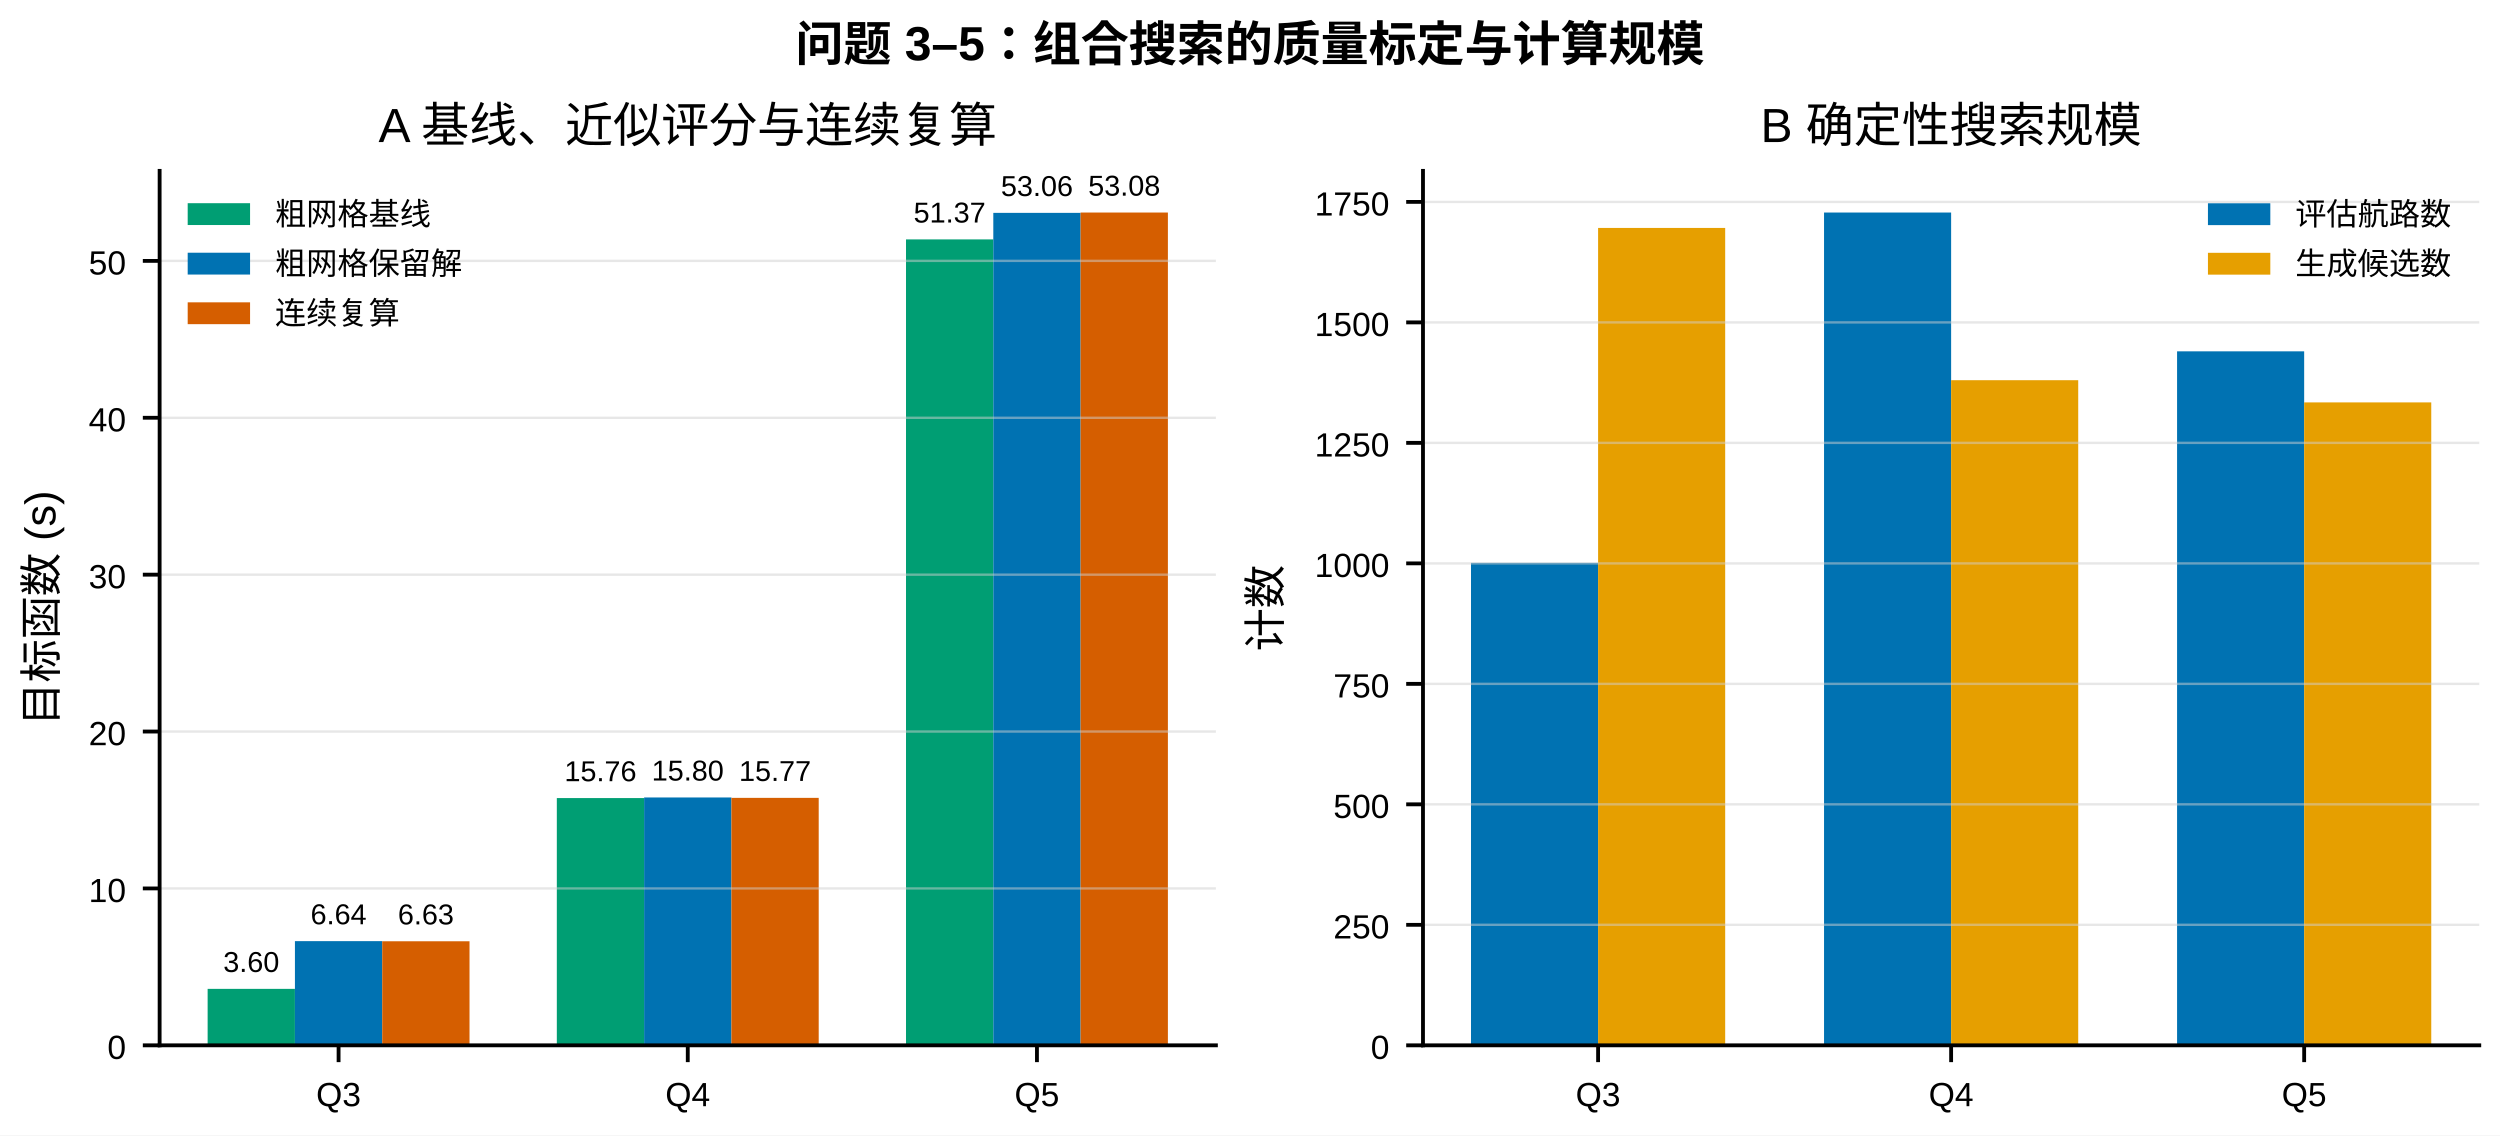
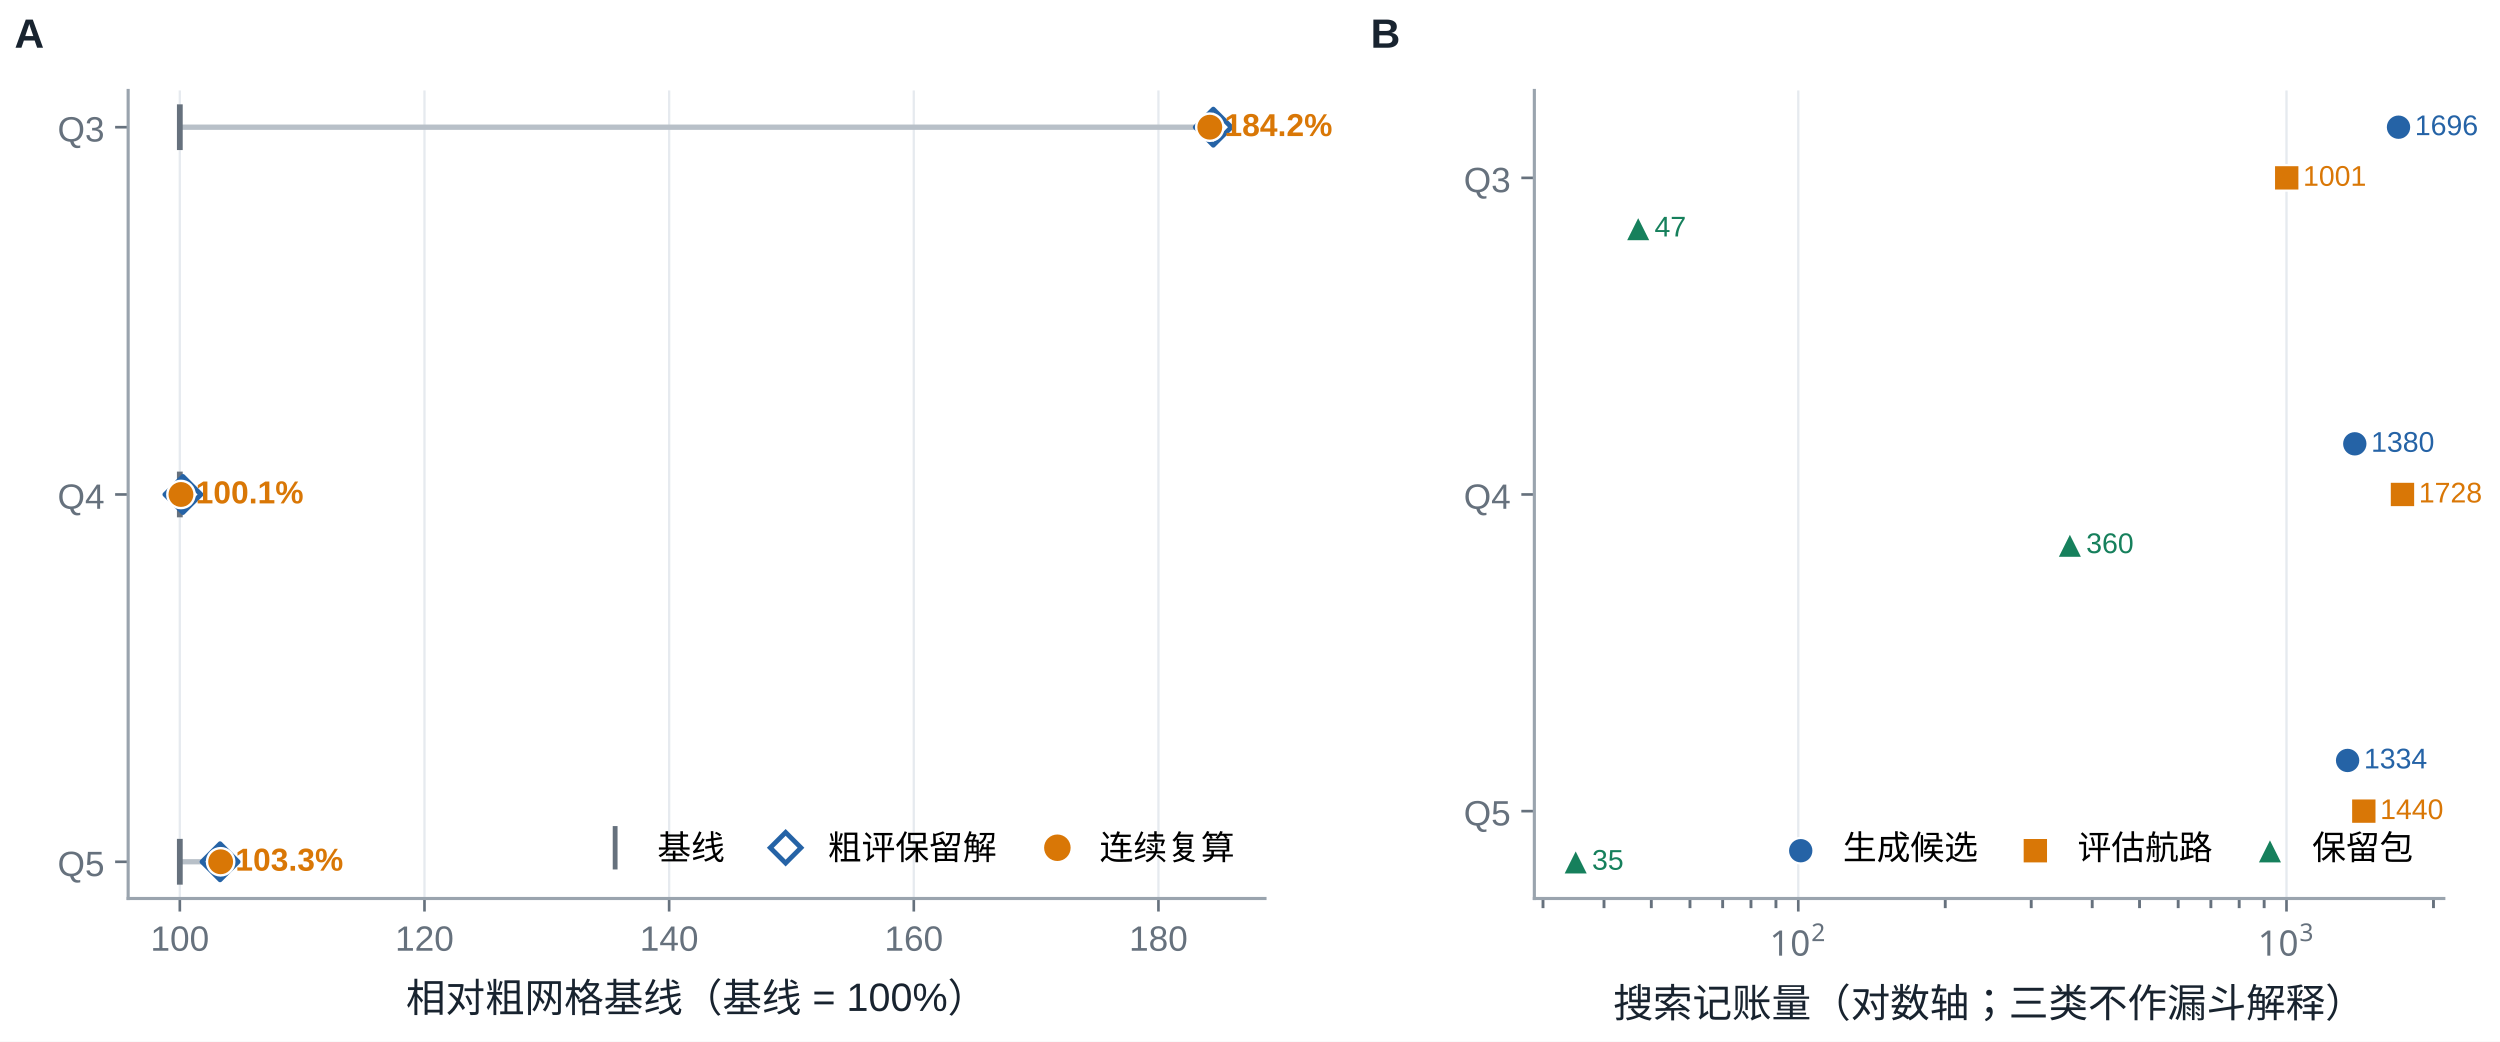
- <svg xmlns="http://www.w3.org/2000/svg" xmlns:xlink="http://www.w3.org/1999/xlink" width="521.04pt" height="236.64pt" viewBox="0 0 521.04 236.64" version="1.1">
+ <svg xmlns="http://www.w3.org/2000/svg" xmlns:xlink="http://www.w3.org/1999/xlink" width="518.4pt" height="216pt" viewBox="0 0 518.4 216" version="1.1">
  <defs>
    <style type="text/css">*{stroke-linejoin: round; stroke-linecap: butt}</style>
  </defs>
  <g id="figure_1">
    <g id="patch_1">
-       <path d="M 0 236.64 L 521.04 236.64 L 521.04 0 L 0 0 z " style="fill: #ffffff" />
+       <path d="M 0 216 L 518.4 216 L 518.4 0 L 0 0 z " style="fill: #ffffff" />
    </g>
    <g id="axes_1">
      <g id="patch_2">
-         <path d="M 33.268 217.862 L 253.415 217.862 L 253.415 35.612 L 33.268 35.612 z " style="fill: #ffffff" />
-       </g>
-       <g id="patch_3">
-         <path d="M 43.274 217.862 L 61.468 217.862 L 61.468 206.09 L 43.274 206.09 z " clip-path="url(#p8a73eda161)" style="fill: #009e73" />
-       </g>
-       <g id="patch_4">
-         <path d="M 116.05 217.862 L 134.244 217.862 L 134.244 166.33 L 116.05 166.33 z " clip-path="url(#p8a73eda161)" style="fill: #009e73" />
-       </g>
-       <g id="patch_5">
-         <path d="M 188.826 217.862 L 207.02 217.862 L 207.02 49.895 L 188.826 49.895 z " clip-path="url(#p8a73eda161)" style="fill: #009e73" />
-       </g>
-       <g id="patch_6">
-         <path d="M 61.468 217.862 L 79.662 217.862 L 79.662 196.146 L 61.468 196.146 z " clip-path="url(#p8a73eda161)" style="fill: #0072b2" />
-       </g>
-       <g id="patch_7">
-         <path d="M 134.244 217.862 L 152.438 217.862 L 152.438 166.2 L 134.244 166.2 z " clip-path="url(#p8a73eda161)" style="fill: #0072b2" />
-       </g>
-       <g id="patch_8">
-         <path d="M 207.02 217.862 L 225.214 217.862 L 225.214 44.369 L 207.02 44.369 z " clip-path="url(#p8a73eda161)" style="fill: #0072b2" />
-       </g>
-       <g id="patch_9">
-         <path d="M 79.662 217.862 L 97.856 217.862 L 97.856 196.18 L 79.662 196.18 z " clip-path="url(#p8a73eda161)" style="fill: #d55e00" />
-       </g>
-       <g id="patch_10">
-         <path d="M 152.438 217.862 L 170.632 217.862 L 170.632 166.283 L 152.438 166.283 z " clip-path="url(#p8a73eda161)" style="fill: #d55e00" />
-       </g>
-       <g id="patch_11">
-         <path d="M 225.214 217.862 L 243.408 217.862 L 243.408 44.291 L 225.214 44.291 z " clip-path="url(#p8a73eda161)" style="fill: #d55e00" />
+         <path d="M 26.573 186.313 L 262.306 186.313 L 262.306 18.759 L 26.573 18.759 z " style="fill: #ffffff" />
      </g>
      <g id="matplotlib.axis_1">
        <g id="xtick_1">
          <g id="line2d_1">
+             <path d="M 37.288 186.313 L 37.288 18.759 " clip-path="url(#p0dac96154a)" style="fill: none; stroke: #e3e8ed; stroke-opacity: 0.9; stroke-width: 0.48; stroke-linecap: square" />
+           </g>
+           <g id="line2d_2">
            <defs>
-               <path id="m26a3055fb2" d="M 0 0 L 0 3.5 " style="stroke: #000000; stroke-width: 0.8" />
+               <path id="m42a7982ad7" d="M 0 0 L 0 2.7 " style="stroke: #66717d; stroke-width: 0.55" />
            </defs>
            <g>
-               <use xlink:href="#m26a3055fb2" x="70.565" y="217.862" style="stroke: #000000; stroke-width: 0.8" />
+               <use xlink:href="#m42a7982ad7" x="37.288" y="186.313" style="fill: #66717d; stroke: #66717d; stroke-width: 0.55" />
            </g>
          </g>
          <g id="text_1">
-             <text style="font-size: 7px; font-family: 'Microsoft YaHei', 'SimHei', 'Arial', 'DejaVu Sans', sans-serif; text-anchor: middle" x="70.565" y="230.546" transform="rotate(-0 70.5654 230.5456)">Q3</text>
+             <text style="font-size: 7.3px; font-family: 'Microsoft YaHei', 'SimHei', 'Arial', 'DejaVu Sans', sans-serif; text-anchor: middle; fill: #66717d" x="37.288" y="197.141" transform="rotate(-0 37.28837 197.1406)">100</text>
          </g>
        </g>
        <g id="xtick_2">
-           <g id="line2d_2">
-             <g>
-               <use xlink:href="#m26a3055fb2" x="143.341" y="217.862" style="stroke: #000000; stroke-width: 0.8" />
+           <g id="line2d_3">
+             <path d="M 88.02 186.313 L 88.02 18.759 " clip-path="url(#p0dac96154a)" style="fill: none; stroke: #e3e8ed; stroke-opacity: 0.9; stroke-width: 0.48; stroke-linecap: square" />
+           </g>
+           <g id="line2d_4">
+             <g>
+               <use xlink:href="#m42a7982ad7" x="88.02" y="186.313" style="fill: #66717d; stroke: #66717d; stroke-width: 0.55" />
            </g>
          </g>
          <g id="text_2">
-             <text style="font-size: 7px; font-family: 'Microsoft YaHei', 'SimHei', 'Arial', 'DejaVu Sans', sans-serif; text-anchor: middle" x="143.341" y="230.546" transform="rotate(-0 143.3412 230.5456)">Q4</text>
+             <text style="font-size: 7.3px; font-family: 'Microsoft YaHei', 'SimHei', 'Arial', 'DejaVu Sans', sans-serif; text-anchor: middle; fill: #66717d" x="88.02" y="197.141" transform="rotate(-0 88.0198 197.1406)">120</text>
          </g>
        </g>
        <g id="xtick_3">
-           <g id="line2d_3">
-             <g>
-               <use xlink:href="#m26a3055fb2" x="216.117" y="217.862" style="stroke: #000000; stroke-width: 0.8" />
+           <g id="line2d_5">
+             <path d="M 138.751 186.313 L 138.751 18.759 " clip-path="url(#p0dac96154a)" style="fill: none; stroke: #e3e8ed; stroke-opacity: 0.9; stroke-width: 0.48; stroke-linecap: square" />
+           </g>
+           <g id="line2d_6">
+             <g>
+               <use xlink:href="#m42a7982ad7" x="138.751" y="186.313" style="fill: #66717d; stroke: #66717d; stroke-width: 0.55" />
            </g>
          </g>
          <g id="text_3">
-             <text style="font-size: 7px; font-family: 'Microsoft YaHei', 'SimHei', 'Arial', 'DejaVu Sans', sans-serif; text-anchor: middle" x="216.117" y="230.546" transform="rotate(-0 216.1171 230.5456)">Q5</text>
-           </g>
+             <text style="font-size: 7.3px; font-family: 'Microsoft YaHei', 'SimHei', 'Arial', 'DejaVu Sans', sans-serif; text-anchor: middle; fill: #66717d" x="138.751" y="197.141" transform="rotate(-0 138.7512 197.1406)">140</text>
+           </g>
+         </g>
+         <g id="xtick_4">
+           <g id="line2d_7">
+             <path d="M 189.483 186.313 L 189.483 18.759 " clip-path="url(#p0dac96154a)" style="fill: none; stroke: #e3e8ed; stroke-opacity: 0.9; stroke-width: 0.48; stroke-linecap: square" />
+           </g>
+           <g id="line2d_8">
+             <g>
+               <use xlink:href="#m42a7982ad7" x="189.483" y="186.313" style="fill: #66717d; stroke: #66717d; stroke-width: 0.55" />
+             </g>
+           </g>
+           <g id="text_4">
+             <text style="font-size: 7.3px; font-family: 'Microsoft YaHei', 'SimHei', 'Arial', 'DejaVu Sans', sans-serif; text-anchor: middle; fill: #66717d" x="189.483" y="197.141" transform="rotate(-0 189.4827 197.1406)">160</text>
+           </g>
+         </g>
+         <g id="xtick_5">
+           <g id="line2d_9">
+             <path d="M 240.214 186.313 L 240.214 18.759 " clip-path="url(#p0dac96154a)" style="fill: none; stroke: #e3e8ed; stroke-opacity: 0.9; stroke-width: 0.48; stroke-linecap: square" />
+           </g>
+           <g id="line2d_10">
+             <g>
+               <use xlink:href="#m42a7982ad7" x="240.214" y="186.313" style="fill: #66717d; stroke: #66717d; stroke-width: 0.55" />
+             </g>
+           </g>
+           <g id="text_5">
+             <text style="font-size: 7.3px; font-family: 'Microsoft YaHei', 'SimHei', 'Arial', 'DejaVu Sans', sans-serif; text-anchor: middle; fill: #66717d" x="240.214" y="197.141" transform="rotate(-0 240.2141 197.1406)">180</text>
+           </g>
+         </g>
+         <g id="text_6">
+           <text style="font-size: 8.2px; font-family: 'Microsoft YaHei', 'SimHei', 'Arial', 'DejaVu Sans', sans-serif; text-anchor: middle; fill: #18232f" x="144.44" y="209.849" transform="rotate(-0 144.4396 209.8491)">相对粗网格基线（基线 = 100%）</text>
        </g>
      </g>
      <g id="matplotlib.axis_2">
        <g id="ytick_1">
-           <g id="line2d_4">
-             <path d="M 33.268 217.862 L 253.415 217.862 " clip-path="url(#p8a73eda161)" style="fill: none; stroke: #d0d0d0; stroke-opacity: 0.5; stroke-width: 0.5; stroke-linecap: square" />
-           </g>
-           <g id="line2d_5">
+           <g id="line2d_11">
            <defs>
-               <path id="m2dbadcca5c" d="M 0 0 L -3.5 0 " style="stroke: #000000; stroke-width: 0.8" />
+               <path id="m749353ce25" d="M 0 0 L -2.7 0 " style="stroke: #66717d; stroke-width: 0.55" />
            </defs>
            <g>
-               <use xlink:href="#m2dbadcca5c" x="33.268" y="217.862" style="stroke: #000000; stroke-width: 0.8" />
-             </g>
-           </g>
-           <g id="text_4">
-             <text style="font-size: 7px; font-family: 'Microsoft YaHei', 'SimHei', 'Arial', 'DejaVu Sans', sans-serif; text-anchor: end" x="26.268" y="220.704" transform="rotate(-0 26.26779 220.7036)">0</text>
+               <use xlink:href="#m749353ce25" x="26.573" y="26.375" style="fill: #66717d; stroke: #66717d; stroke-width: 0.55" />
+             </g>
+           </g>
+           <g id="text_7">
+             <text style="font-size: 7.3px; font-family: 'Microsoft YaHei', 'SimHei', 'Arial', 'DejaVu Sans', sans-serif; text-anchor: end; fill: #66717d" x="21.673" y="29.338" transform="rotate(-0 21.67324 29.3385)">Q3</text>
          </g>
        </g>
        <g id="ytick_2">
-           <g id="line2d_6">
-             <path d="M 33.268 185.164 L 253.415 185.164 " clip-path="url(#p8a73eda161)" style="fill: none; stroke: #d0d0d0; stroke-opacity: 0.5; stroke-width: 0.5; stroke-linecap: square" />
-           </g>
-           <g id="line2d_7">
-             <g>
-               <use xlink:href="#m2dbadcca5c" x="33.268" y="185.164" style="stroke: #000000; stroke-width: 0.8" />
-             </g>
-           </g>
-           <g id="text_5">
-             <text style="font-size: 7px; font-family: 'Microsoft YaHei', 'SimHei', 'Arial', 'DejaVu Sans', sans-serif; text-anchor: end" x="26.268" y="188.006" transform="rotate(-0 26.26779 188.0062)">10</text>
+           <g id="line2d_12">
+             <g>
+               <use xlink:href="#m749353ce25" x="26.573" y="102.536" style="fill: #66717d; stroke: #66717d; stroke-width: 0.55" />
+             </g>
+           </g>
+           <g id="text_8">
+             <text style="font-size: 7.3px; font-family: 'Microsoft YaHei', 'SimHei', 'Arial', 'DejaVu Sans', sans-serif; text-anchor: end; fill: #66717d" x="21.673" y="105.5" transform="rotate(-0 21.67324 105.4996)">Q4</text>
          </g>
        </g>
        <g id="ytick_3">
-           <g id="line2d_8">
-             <path d="M 33.268 152.467 L 253.415 152.467 " clip-path="url(#p8a73eda161)" style="fill: none; stroke: #d0d0d0; stroke-opacity: 0.5; stroke-width: 0.5; stroke-linecap: square" />
-           </g>
-           <g id="line2d_9">
-             <g>
-               <use xlink:href="#m2dbadcca5c" x="33.268" y="152.467" style="stroke: #000000; stroke-width: 0.8" />
-             </g>
-           </g>
-           <g id="text_6">
-             <text style="font-size: 7px; font-family: 'Microsoft YaHei', 'SimHei', 'Arial', 'DejaVu Sans', sans-serif; text-anchor: end" x="26.268" y="155.309" transform="rotate(-0 26.26779 155.3088)">20</text>
-           </g>
-         </g>
-         <g id="ytick_4">
-           <g id="line2d_10">
-             <path d="M 33.268 119.769 L 253.415 119.769 " clip-path="url(#p8a73eda161)" style="fill: none; stroke: #d0d0d0; stroke-opacity: 0.5; stroke-width: 0.5; stroke-linecap: square" />
-           </g>
-           <g id="line2d_11">
-             <g>
-               <use xlink:href="#m2dbadcca5c" x="33.268" y="119.769" style="stroke: #000000; stroke-width: 0.8" />
-             </g>
-           </g>
-           <g id="text_7">
-             <text style="font-size: 7px; font-family: 'Microsoft YaHei', 'SimHei', 'Arial', 'DejaVu Sans', sans-serif; text-anchor: end" x="26.268" y="122.611" transform="rotate(-0 26.26779 122.6114)">30</text>
-           </g>
-         </g>
-         <g id="ytick_5">
-           <g id="line2d_12">
-             <path d="M 33.268 87.072 L 253.415 87.072 " clip-path="url(#p8a73eda161)" style="fill: none; stroke: #d0d0d0; stroke-opacity: 0.5; stroke-width: 0.5; stroke-linecap: square" />
-           </g>
          <g id="line2d_13">
            <g>
-               <use xlink:href="#m2dbadcca5c" x="33.268" y="87.072" style="stroke: #000000; stroke-width: 0.8" />
-             </g>
-           </g>
-           <g id="text_8">
-             <text style="font-size: 7px; font-family: 'Microsoft YaHei', 'SimHei', 'Arial', 'DejaVu Sans', sans-serif; text-anchor: end" x="26.268" y="89.914" transform="rotate(-0 26.26779 89.91408)">40</text>
-           </g>
-         </g>
-         <g id="ytick_6">
-           <g id="line2d_14">
-             <path d="M 33.268 54.375 L 253.415 54.375 " clip-path="url(#p8a73eda161)" style="fill: none; stroke: #d0d0d0; stroke-opacity: 0.5; stroke-width: 0.5; stroke-linecap: square" />
-           </g>
-           <g id="line2d_15">
-             <g>
-               <use xlink:href="#m2dbadcca5c" x="33.268" y="54.375" style="stroke: #000000; stroke-width: 0.8" />
+               <use xlink:href="#m749353ce25" x="26.573" y="178.697" style="fill: #66717d; stroke: #66717d; stroke-width: 0.55" />
            </g>
          </g>
          <g id="text_9">
-             <text style="font-size: 7px; font-family: 'Microsoft YaHei', 'SimHei', 'Arial', 'DejaVu Sans', sans-serif; text-anchor: end" x="26.268" y="57.217" transform="rotate(-0 26.26779 57.21671)">50</text>
-           </g>
-         </g>
-         <g id="text_10">
-           <text style="font-size: 9px; font-family: 'Microsoft YaHei', 'SimHei', 'Arial', 'DejaVu Sans', sans-serif; text-anchor: middle" x="11.777" y="126.737" transform="rotate(-90 11.77734 126.737)">目标函数 (s)</text>
-         </g>
-       </g>
-       <g id="patch_12">
-         <path d="M 33.268 217.862 L 33.268 35.612 " style="fill: none; stroke: #000000; stroke-width: 0.8; stroke-linejoin: miter; stroke-linecap: square" />
-       </g>
-       <g id="patch_13">
-         <path d="M 33.268 217.862 L 253.415 217.862 " style="fill: none; stroke: #000000; stroke-width: 0.8; stroke-linejoin: miter; stroke-linecap: square" />
+             <text style="font-size: 7.3px; font-family: 'Microsoft YaHei', 'SimHei', 'Arial', 'DejaVu Sans', sans-serif; text-anchor: end; fill: #66717d" x="21.673" y="181.661" transform="rotate(-0 21.67324 181.6607)">Q5</text>
+           </g>
+         </g>
+       </g>
+       <g id="line2d_14">
+         <path d="M 37.288 26.375 L 251.591 26.375 L 250.861 26.375 " clip-path="url(#p0dac96154a)" style="fill: none; stroke: #b8c0c8; stroke-width: 1.1; stroke-linecap: square" />
+       </g>
+       <g id="line2d_15">
+         <path d="M 37.288 102.536 L 37.932 102.536 L 37.524 102.536 " clip-path="url(#p0dac96154a)" style="fill: none; stroke: #b8c0c8; stroke-width: 1.1; stroke-linecap: square" />
+       </g>
+       <g id="line2d_16">
+         <path d="M 37.288 178.697 L 45.633 178.697 L 45.752 178.697 " clip-path="url(#p0dac96154a)" style="fill: none; stroke: #b8c0c8; stroke-width: 1.1; stroke-linecap: square" />
+       </g>
+       <g id="patch_3">
+         <path d="M 26.573 186.313 L 26.573 18.759 " style="fill: none; stroke: #9aa4ae; stroke-width: 0.65; stroke-linejoin: miter; stroke-linecap: square" />
+       </g>
+       <g id="patch_4">
+         <path d="M 26.573 186.313 L 262.306 186.313 " style="fill: none; stroke: #9aa4ae; stroke-width: 0.65; stroke-linejoin: miter; stroke-linecap: square" />
+       </g>
+       <g id="PathCollection_1">
+         <defs>
+           <path id="m9e5114290b" d="M 0 4.743 L 0 -4.743 " style="stroke: #66717d; stroke-width: 1.2" />
+         </defs>
+         <g clip-path="url(#p0dac96154a)">
+           <use xlink:href="#m9e5114290b" x="37.288" y="26.375" style="fill: #66717d; stroke: #66717d; stroke-width: 1.2" />
+         </g>
+       </g>
+       <g id="PathCollection_2">
+         <defs>
+           <path id="mc9b487062b" d="M 0 3.742 L 3.742 0 L 0 -3.742 L -3.742 0 z " style="stroke: #2563a6" />
+         </defs>
+         <g clip-path="url(#p0dac96154a)">
+           <use xlink:href="#mc9b487062b" x="251.591" y="26.375" style="fill: #ffffff; stroke: #2563a6" />
+         </g>
+       </g>
+       <g id="text_10">
+         <text style="font-weight: 700; font-size: 6.6px; font-family: 'Microsoft YaHei', 'SimHei', 'Arial', 'DejaVu Sans', sans-serif; text-anchor: start; fill: #d97706" x="253.905" y="28.218" transform="rotate(-0 253.9053 28.21801)">184.2%</text>
+       </g>
+       <g id="PathCollection_3">
+         <g clip-path="url(#p0dac96154a)">
+           <use xlink:href="#m9e5114290b" x="37.288" y="102.536" style="fill: #66717d; stroke: #66717d; stroke-width: 1.2" />
+         </g>
+       </g>
+       <g id="PathCollection_4">
+         <g clip-path="url(#p0dac96154a)">
+           <use xlink:href="#mc9b487062b" x="37.932" y="102.536" style="fill: #ffffff; stroke: #2563a6" />
+         </g>
      </g>
      <g id="text_11">
-         <text style="font-size: 6px; font-family: 'Microsoft YaHei', 'SimHei', 'Arial', 'DejaVu Sans', sans-serif; text-anchor: middle" x="52.371" y="202.57" transform="rotate(-0 52.37145 202.57)">3.60</text>
+         <text style="font-weight: 700; font-size: 6.6px; font-family: 'Microsoft YaHei', 'SimHei', 'Arial', 'DejaVu Sans', sans-serif; text-anchor: start; fill: #d97706" x="40.568" y="104.379" transform="rotate(-0 40.56764 104.3791)">100.1%</text>
+       </g>
+       <g id="PathCollection_5">
+         <g clip-path="url(#p0dac96154a)">
+           <use xlink:href="#m9e5114290b" x="37.288" y="178.697" style="fill: #66717d; stroke: #66717d; stroke-width: 1.2" />
+         </g>
+       </g>
+       <g id="PathCollection_6">
+         <g clip-path="url(#p0dac96154a)">
+           <use xlink:href="#mc9b487062b" x="45.633" y="178.697" style="fill: #ffffff; stroke: #2563a6" />
+         </g>
      </g>
      <g id="text_12">
-         <text style="font-size: 6px; font-family: 'Microsoft YaHei', 'SimHei', 'Arial', 'DejaVu Sans', sans-serif; text-anchor: middle" x="125.147" y="162.81" transform="rotate(-0 125.1473 162.81)">15.76</text>
+         <text style="font-weight: 700; font-size: 6.6px; font-family: 'Microsoft YaHei', 'SimHei', 'Arial', 'DejaVu Sans', sans-serif; text-anchor: start; fill: #d97706" x="48.795" y="180.54" transform="rotate(-0 48.79542 180.5402)">103.3%</text>
      </g>
      <g id="text_13">
-         <text style="font-size: 6px; font-family: 'Microsoft YaHei', 'SimHei', 'Arial', 'DejaVu Sans', sans-serif; text-anchor: middle" x="197.923" y="46.375" transform="rotate(-0 197.9231 46.37462)">51.37</text>
-       </g>
-       <g id="text_14">
-         <text style="font-size: 6px; font-family: 'Microsoft YaHei', 'SimHei', 'Arial', 'DejaVu Sans', sans-serif; text-anchor: middle" x="70.565" y="192.625" transform="rotate(-0 70.5654 192.6252)">6.64</text>
-       </g>
-       <g id="text_15">
-         <text style="font-size: 6px; font-family: 'Microsoft YaHei', 'SimHei', 'Arial', 'DejaVu Sans', sans-serif; text-anchor: middle" x="143.341" y="162.679" transform="rotate(-0 143.3412 162.6792)">15.80</text>
-       </g>
-       <g id="text_16">
-         <text style="font-size: 6px; font-family: 'Microsoft YaHei', 'SimHei', 'Arial', 'DejaVu Sans', sans-serif; text-anchor: middle" x="216.117" y="40.849" transform="rotate(-0 216.1171 40.84877)">53.06</text>
-       </g>
-       <g id="text_17">
-         <text style="font-size: 6px; font-family: 'Microsoft YaHei', 'SimHei', 'Arial', 'DejaVu Sans', sans-serif; text-anchor: middle" x="88.759" y="192.659" transform="rotate(-0 88.75936 192.659)">6.63</text>
-       </g>
-       <g id="text_18">
-         <text style="font-size: 6px; font-family: 'Microsoft YaHei', 'SimHei', 'Arial', 'DejaVu Sans', sans-serif; text-anchor: middle" x="161.535" y="162.762" transform="rotate(-0 161.5352 162.7621)">15.77</text>
-       </g>
-       <g id="text_19">
-         <text style="font-size: 6px; font-family: 'Microsoft YaHei', 'SimHei', 'Arial', 'DejaVu Sans', sans-serif; text-anchor: middle" x="234.311" y="40.77" transform="rotate(-0 234.311 40.77049)">53.08</text>
-       </g>
-       <g id="text_20">
-         <text style="font-size: 10px; font-family: 'Microsoft YaHei', 'SimHei', 'Arial', 'DejaVu Sans', sans-serif; text-anchor: middle" x="143.341" y="29.612" transform="rotate(-0 143.3412 29.61247)">A  基线、近似评分与连续复算</text>
+         <text style="font-weight: 700; font-size: 8.5px; font-family: 'Microsoft YaHei', 'SimHei', 'Arial', 'DejaVu Sans', sans-serif; text-anchor: start; fill: #18232f" x="3" y="9.902" transform="rotate(-0 2.999966 9.902315)">A</text>
+       </g>
+       <g id="PathCollection_7">
+         <defs>
+           <path id="m61a104a7c8" d="M 0 2.828 C 0.75 2.828 1.47 2.53 2 2 C 2.53 1.47 2.828 0.75 2.828 0 C 2.828 -0.75 2.53 -1.47 2 -2 C 1.47 -2.53 0.75 -2.828 0 -2.828 C -0.75 -2.828 -1.47 -2.53 -2 -2 C -2.53 -1.47 -2.828 -0.75 -2.828 0 C -2.828 0.75 -2.53 1.47 -2 2 C -1.47 2.53 -0.75 2.828 0 2.828 z " style="stroke: #ffffff; stroke-width: 0.5" />
+         </defs>
+         <g clip-path="url(#p0dac96154a)">
+           <use xlink:href="#m61a104a7c8" x="250.861" y="26.375" style="fill: #d97706; stroke: #ffffff; stroke-width: 0.5" />
+         </g>
+       </g>
+       <g id="PathCollection_8">
+         <g clip-path="url(#p0dac96154a)">
+           <use xlink:href="#m61a104a7c8" x="37.524" y="102.536" style="fill: #d97706; stroke: #ffffff; stroke-width: 0.5" />
+         </g>
+       </g>
+       <g id="PathCollection_9">
+         <g clip-path="url(#p0dac96154a)">
+           <use xlink:href="#m61a104a7c8" x="45.752" y="178.697" style="fill: #d97706; stroke: #ffffff; stroke-width: 0.5" />
+         </g>
      </g>
      <g id="legend_1">
-         <g id="patch_14">
-           <path d="M 39.118 46.899 L 52.118 46.899 L 52.118 42.349 L 39.118 42.349 z " style="fill: #009e73" />
-         </g>
-         <g id="text_21">
-           <text style="font-size: 6.5px; font-family: 'Microsoft YaHei', 'SimHei', 'Arial', 'DejaVu Sans', sans-serif; text-anchor: start" x="57.318" y="46.899" transform="rotate(-0 57.31779 46.89911)">粗网格基线</text>
-         </g>
-         <g id="patch_15">
-           <path d="M 39.118 57.221 L 52.118 57.221 L 52.118 52.671 L 39.118 52.671 z " style="fill: #0072b2" />
-         </g>
-         <g id="text_22">
-           <text style="font-size: 6.5px; font-family: 'Microsoft YaHei', 'SimHei', 'Arial', 'DejaVu Sans', sans-serif; text-anchor: start" x="57.318" y="57.221" transform="rotate(-0 57.31779 57.22078)">粗网格保留解</text>
-         </g>
-         <g id="patch_16">
-           <path d="M 39.118 67.561 L 52.118 67.561 L 52.118 63.011 L 39.118 63.011 z " style="fill: #d55e00" />
-         </g>
-         <g id="text_23">
-           <text style="font-size: 6.5px; font-family: 'Microsoft YaHei', 'SimHei', 'Arial', 'DejaVu Sans', sans-serif; text-anchor: start" x="57.318" y="67.561" transform="rotate(-0 57.31779 67.56073)">连续复算</text>
+         <g id="line2d_17">
+           <path d="M 120.556 175.789 L 127.556 175.789 L 134.556 175.789 " style="fill: none; stroke: #000000; stroke-opacity: 0; stroke-width: 1.25; stroke-linecap: square" />
+           <defs>
+             <path id="m80b6ec58cd" d="M 0 4.5 L 0 -4.5 " style="stroke: #66717d" />
+           </defs>
+           <g>
+             <use xlink:href="#m80b6ec58cd" x="127.556" y="175.789" style="fill-opacity: 0; stroke: #66717d" />
+           </g>
+         </g>
+         <g id="text_14">
+           <text style="font-size: 7px; font-family: 'Microsoft YaHei', 'SimHei', 'Arial', 'DejaVu Sans', sans-serif; text-anchor: start" x="136.306" y="178.239" transform="rotate(-0 136.306 178.239)">基线</text>
+         </g>
+         <g id="line2d_18">
+           <path d="M 155.906 175.789 L 162.906 175.789 L 169.906 175.789 " style="fill: none; stroke: #000000; stroke-opacity: 0; stroke-width: 1.25; stroke-linecap: square" />
+           <defs>
+             <path id="ma651ec4a3a" d="M 0 3.182 L 3.182 0 L 0 -3.182 L -3.182 0 z " style="stroke: #2563a6; stroke-linejoin: miter" />
+           </defs>
+           <g>
+             <use xlink:href="#ma651ec4a3a" x="162.906" y="175.789" style="fill: #ffffff; stroke: #2563a6; stroke-linejoin: miter" />
+           </g>
+         </g>
+         <g id="text_15">
+           <text style="font-size: 7px; font-family: 'Microsoft YaHei', 'SimHei', 'Arial', 'DejaVu Sans', sans-serif; text-anchor: start" x="171.656" y="178.239" transform="rotate(-0 171.656 178.239)">粗评保留解</text>
+         </g>
+         <g id="line2d_19">
+           <path d="M 212.256 175.789 L 219.256 175.789 L 226.256 175.789 " style="fill: none; stroke: #000000; stroke-opacity: 0; stroke-width: 1.25; stroke-linecap: square" />
+           <defs>
+             <path id="m3964744a04" d="M 0 2.25 C 0.597 2.25 1.169 2.013 1.591 1.591 C 2.013 1.169 2.25 0.597 2.25 0 C 2.25 -0.597 2.013 -1.169 1.591 -1.591 C 1.169 -2.013 0.597 -2.25 0 -2.25 C -0.597 -2.25 -1.169 -2.013 -1.591 -1.591 C -2.013 -1.169 -2.25 -0.597 -2.25 0 C -2.25 0.597 -2.013 1.169 -1.591 1.591 C -1.169 2.013 -0.597 2.25 0 2.25 z " style="stroke: #d97706" />
+           </defs>
+           <g>
+             <use xlink:href="#m3964744a04" x="219.256" y="175.789" style="fill: #d97706; stroke: #d97706" />
+           </g>
+         </g>
+         <g id="text_16">
+           <text style="font-size: 7px; font-family: 'Microsoft YaHei', 'SimHei', 'Arial', 'DejaVu Sans', sans-serif; text-anchor: start" x="228.006" y="178.239" transform="rotate(-0 228.006 178.239)">连续复算</text>
        </g>
      </g>
    </g>
    <g id="axes_2">
-       <g id="patch_17">
-         <path d="M 296.573 217.862 L 516.72 217.862 L 516.72 35.612 L 296.573 35.612 z " style="fill: #ffffff" />
-       </g>
-       <g id="patch_18">
-         <path d="M 306.579 217.862 L 333.068 217.862 L 333.068 117.315 L 306.579 117.315 z " clip-path="url(#p789b6387e0)" style="fill: #0072b2" />
-       </g>
-       <g id="patch_19">
-         <path d="M 380.158 217.862 L 406.646 217.862 L 406.646 44.291 L 380.158 44.291 z " clip-path="url(#p789b6387e0)" style="fill: #0072b2" />
-       </g>
-       <g id="patch_20">
-         <path d="M 453.736 217.862 L 480.225 217.862 L 480.225 73.219 L 453.736 73.219 z " clip-path="url(#p789b6387e0)" style="fill: #0072b2" />
-       </g>
-       <g id="patch_21">
-         <path d="M 333.068 217.862 L 359.556 217.862 L 359.556 47.505 L 333.068 47.505 z " clip-path="url(#p789b6387e0)" style="fill: #e69f00" />
-       </g>
-       <g id="patch_22">
-         <path d="M 406.646 217.862 L 433.134 217.862 L 433.134 79.246 L 406.646 79.246 z " clip-path="url(#p789b6387e0)" style="fill: #e69f00" />
-       </g>
-       <g id="patch_23">
-         <path d="M 480.225 217.862 L 506.713 217.862 L 506.713 83.867 L 480.225 83.867 z " clip-path="url(#p789b6387e0)" style="fill: #e69f00" />
+       <g id="patch_5">
+         <path d="M 318.163 186.313 L 506.749 186.313 L 506.749 18.759 L 318.163 18.759 z " style="fill: #ffffff" />
      </g>
      <g id="matplotlib.axis_3">
-         <g id="xtick_4">
-           <g id="line2d_16">
-             <g>
-               <use xlink:href="#m26a3055fb2" x="333.068" y="217.862" style="stroke: #000000; stroke-width: 0.8" />
-             </g>
-           </g>
-           <g id="text_24">
-             <text style="font-size: 7px; font-family: 'Microsoft YaHei', 'SimHei', 'Arial', 'DejaVu Sans', sans-serif; text-anchor: middle" x="333.068" y="230.546" transform="rotate(-0 333.0676 230.5456)">Q3</text>
-           </g>
-         </g>
-         <g id="xtick_5">
-           <g id="line2d_17">
-             <g>
-               <use xlink:href="#m26a3055fb2" x="406.646" y="217.862" style="stroke: #000000; stroke-width: 0.8" />
-             </g>
-           </g>
-           <g id="text_25">
-             <text style="font-size: 7px; font-family: 'Microsoft YaHei', 'SimHei', 'Arial', 'DejaVu Sans', sans-serif; text-anchor: middle" x="406.646" y="230.546" transform="rotate(-0 406.6461 230.5456)">Q4</text>
-           </g>
-         </g>
        <g id="xtick_6">
-           <g id="line2d_18">
-             <g>
-               <use xlink:href="#m26a3055fb2" x="480.225" y="217.862" style="stroke: #000000; stroke-width: 0.8" />
-             </g>
-           </g>
-           <g id="text_26">
-             <text style="font-size: 7px; font-family: 'Microsoft YaHei', 'SimHei', 'Arial', 'DejaVu Sans', sans-serif; text-anchor: middle" x="480.225" y="230.546" transform="rotate(-0 480.2246 230.5456)">Q5</text>
-           </g>
+           <g id="line2d_20">
+             <path d="M 372.892 186.313 L 372.892 18.759 " clip-path="url(#p0a35e7b84e)" style="fill: none; stroke: #e3e8ed; stroke-opacity: 0.9; stroke-width: 0.48; stroke-linecap: square" />
+           </g>
+           <g id="line2d_21">
+             <g>
+               <use xlink:href="#m42a7982ad7" x="372.892" y="186.313" style="fill: #66717d; stroke: #66717d; stroke-width: 0.55" />
+             </g>
+           </g>
+           <g id="text_17">
+             <g style="fill: #66717d" transform="translate(366.9424 198.2209)">
+               <text>
+                 <tspan x="0" y="-0.059" style="font-size: 7.3px; font-family: 'Microsoft YaHei'; fill: #66717d">1</tspan>
+                 <tspan x="4.279" y="-0.059" style="font-size: 7.3px; font-family: 'Microsoft YaHei'; fill: #66717d">0</tspan>
+                 <tspan x="8.628" y="-3.073" style="font-size: 5.11px; font-family: 'Microsoft YaHei'; fill: #66717d">2</tspan>
+               </text>
+             </g>
+           </g>
+         </g>
+         <g id="xtick_7">
+           <g id="line2d_22">
+             <path d="M 474.129 186.313 L 474.129 18.759 " clip-path="url(#p0a35e7b84e)" style="fill: none; stroke: #e3e8ed; stroke-opacity: 0.9; stroke-width: 0.48; stroke-linecap: square" />
+           </g>
+           <g id="line2d_23">
+             <g>
+               <use xlink:href="#m42a7982ad7" x="474.129" y="186.313" style="fill: #66717d; stroke: #66717d; stroke-width: 0.55" />
+             </g>
+           </g>
+           <g id="text_18">
+             <g style="fill: #66717d" transform="translate(468.1791 198.2209)">
+               <text>
+                 <tspan x="0" y="-0.059" style="font-size: 7.3px; font-family: 'Microsoft YaHei'; fill: #66717d">1</tspan>
+                 <tspan x="4.279" y="-0.059" style="font-size: 7.3px; font-family: 'Microsoft YaHei'; fill: #66717d">0</tspan>
+                 <tspan x="8.628" y="-3.073" style="font-size: 5.11px; font-family: 'Microsoft YaHei'; fill: #66717d">3</tspan>
+               </text>
+             </g>
+           </g>
+         </g>
+         <g id="xtick_8">
+           <g id="line2d_24">
+             <defs>
+               <path id="m4d6b40fada" d="M 0 0 L 0 2 " style="stroke: #66717d; stroke-width: 0.6" />
+             </defs>
+             <g>
+               <use xlink:href="#m4d6b40fada" x="319.957" y="186.313" style="fill: #66717d; stroke: #66717d; stroke-width: 0.6" />
+             </g>
+           </g>
+         </g>
+         <g id="xtick_9">
+           <g id="line2d_25">
+             <g>
+               <use xlink:href="#m4d6b40fada" x="332.606" y="186.313" style="fill: #66717d; stroke: #66717d; stroke-width: 0.6" />
+             </g>
+           </g>
+         </g>
+         <g id="xtick_10">
+           <g id="line2d_26">
+             <g>
+               <use xlink:href="#m4d6b40fada" x="342.417" y="186.313" style="fill: #66717d; stroke: #66717d; stroke-width: 0.6" />
+             </g>
+           </g>
+         </g>
+         <g id="xtick_11">
+           <g id="line2d_27">
+             <g>
+               <use xlink:href="#m4d6b40fada" x="350.433" y="186.313" style="fill: #66717d; stroke: #66717d; stroke-width: 0.6" />
+             </g>
+           </g>
+         </g>
+         <g id="xtick_12">
+           <g id="line2d_28">
+             <g>
+               <use xlink:href="#m4d6b40fada" x="357.21" y="186.313" style="fill: #66717d; stroke: #66717d; stroke-width: 0.6" />
+             </g>
+           </g>
+         </g>
+         <g id="xtick_13">
+           <g id="line2d_29">
+             <g>
+               <use xlink:href="#m4d6b40fada" x="363.081" y="186.313" style="fill: #66717d; stroke: #66717d; stroke-width: 0.6" />
+             </g>
+           </g>
+         </g>
+         <g id="xtick_14">
+           <g id="line2d_30">
+             <g>
+               <use xlink:href="#m4d6b40fada" x="368.26" y="186.313" style="fill: #66717d; stroke: #66717d; stroke-width: 0.6" />
+             </g>
+           </g>
+         </g>
+         <g id="xtick_15">
+           <g id="line2d_31">
+             <g>
+               <use xlink:href="#m4d6b40fada" x="403.367" y="186.313" style="fill: #66717d; stroke: #66717d; stroke-width: 0.6" />
+             </g>
+           </g>
+         </g>
+         <g id="xtick_16">
+           <g id="line2d_32">
+             <g>
+               <use xlink:href="#m4d6b40fada" x="421.194" y="186.313" style="fill: #66717d; stroke: #66717d; stroke-width: 0.6" />
+             </g>
+           </g>
+         </g>
+         <g id="xtick_17">
+           <g id="line2d_33">
+             <g>
+               <use xlink:href="#m4d6b40fada" x="433.842" y="186.313" style="fill: #66717d; stroke: #66717d; stroke-width: 0.6" />
+             </g>
+           </g>
+         </g>
+         <g id="xtick_18">
+           <g id="line2d_34">
+             <g>
+               <use xlink:href="#m4d6b40fada" x="443.653" y="186.313" style="fill: #66717d; stroke: #66717d; stroke-width: 0.6" />
+             </g>
+           </g>
+         </g>
+         <g id="xtick_19">
+           <g id="line2d_35">
+             <g>
+               <use xlink:href="#m4d6b40fada" x="451.669" y="186.313" style="fill: #66717d; stroke: #66717d; stroke-width: 0.6" />
+             </g>
+           </g>
+         </g>
+         <g id="xtick_20">
+           <g id="line2d_36">
+             <g>
+               <use xlink:href="#m4d6b40fada" x="458.447" y="186.313" style="fill: #66717d; stroke: #66717d; stroke-width: 0.6" />
+             </g>
+           </g>
+         </g>
+         <g id="xtick_21">
+           <g id="line2d_37">
+             <g>
+               <use xlink:href="#m4d6b40fada" x="464.318" y="186.313" style="fill: #66717d; stroke: #66717d; stroke-width: 0.6" />
+             </g>
+           </g>
+         </g>
+         <g id="xtick_22">
+           <g id="line2d_38">
+             <g>
+               <use xlink:href="#m4d6b40fada" x="469.496" y="186.313" style="fill: #66717d; stroke: #66717d; stroke-width: 0.6" />
+             </g>
+           </g>
+         </g>
+         <g id="xtick_23">
+           <g id="line2d_39">
+             <g>
+               <use xlink:href="#m4d6b40fada" x="504.604" y="186.313" style="fill: #66717d; stroke: #66717d; stroke-width: 0.6" />
+             </g>
+           </g>
+         </g>
+         <g id="text_19">
+           <text style="font-size: 8.2px; font-family: 'Microsoft YaHei', 'SimHei', 'Arial', 'DejaVu Sans', sans-serif; text-anchor: middle; fill: #18232f" x="412.456" y="210.922" transform="rotate(-0 412.4558 210.9217)">搜索记账量（对数轴；三类不作漏斗解释）</text>
        </g>
      </g>
      <g id="matplotlib.axis_4">
-         <g id="ytick_7">
-           <g id="line2d_19">
-             <path d="M 296.573 217.862 L 516.72 217.862 " clip-path="url(#p789b6387e0)" style="fill: none; stroke: #d0d0d0; stroke-opacity: 0.5; stroke-width: 0.5; stroke-linecap: square" />
-           </g>
-           <g id="line2d_20">
-             <g>
-               <use xlink:href="#m2dbadcca5c" x="296.573" y="217.862" style="stroke: #000000; stroke-width: 0.8" />
-             </g>
-           </g>
-           <g id="text_27">
-             <text style="font-size: 7px; font-family: 'Microsoft YaHei', 'SimHei', 'Arial', 'DejaVu Sans', sans-serif; text-anchor: end" x="289.573" y="220.704" transform="rotate(-0 289.5726 220.7036)">0</text>
-           </g>
-         </g>
-         <g id="ytick_8">
-           <g id="line2d_21">
-             <path d="M 296.573 192.75 L 516.72 192.75 " clip-path="url(#p789b6387e0)" style="fill: none; stroke: #d0d0d0; stroke-opacity: 0.5; stroke-width: 0.5; stroke-linecap: square" />
-           </g>
-           <g id="line2d_22">
-             <g>
-               <use xlink:href="#m2dbadcca5c" x="296.573" y="192.75" style="stroke: #000000; stroke-width: 0.8" />
-             </g>
-           </g>
-           <g id="text_28">
-             <text style="font-size: 7px; font-family: 'Microsoft YaHei', 'SimHei', 'Arial', 'DejaVu Sans', sans-serif; text-anchor: end" x="289.573" y="195.592" transform="rotate(-0 289.5726 195.5921)">250</text>
-           </g>
-         </g>
-         <g id="ytick_9">
-           <g id="line2d_23">
-             <path d="M 296.573 167.639 L 516.72 167.639 " clip-path="url(#p789b6387e0)" style="fill: none; stroke: #d0d0d0; stroke-opacity: 0.5; stroke-width: 0.5; stroke-linecap: square" />
-           </g>
-           <g id="line2d_24">
-             <g>
-               <use xlink:href="#m2dbadcca5c" x="296.573" y="167.639" style="stroke: #000000; stroke-width: 0.8" />
-             </g>
-           </g>
-           <g id="text_29">
-             <text style="font-size: 7px; font-family: 'Microsoft YaHei', 'SimHei', 'Arial', 'DejaVu Sans', sans-serif; text-anchor: end" x="289.573" y="170.481" transform="rotate(-0 289.5726 170.4806)">500</text>
-           </g>
-         </g>
-         <g id="ytick_10">
-           <g id="line2d_25">
-             <path d="M 296.573 142.527 L 516.72 142.527 " clip-path="url(#p789b6387e0)" style="fill: none; stroke: #d0d0d0; stroke-opacity: 0.5; stroke-width: 0.5; stroke-linecap: square" />
-           </g>
-           <g id="line2d_26">
-             <g>
-               <use xlink:href="#m2dbadcca5c" x="296.573" y="142.527" style="stroke: #000000; stroke-width: 0.8" />
-             </g>
-           </g>
-           <g id="text_30">
-             <text style="font-size: 7px; font-family: 'Microsoft YaHei', 'SimHei', 'Arial', 'DejaVu Sans', sans-serif; text-anchor: end" x="289.573" y="145.369" transform="rotate(-0 289.5726 145.3691)">750</text>
-           </g>
-         </g>
-         <g id="ytick_11">
-           <g id="line2d_27">
-             <path d="M 296.573 117.416 L 516.72 117.416 " clip-path="url(#p789b6387e0)" style="fill: none; stroke: #d0d0d0; stroke-opacity: 0.5; stroke-width: 0.5; stroke-linecap: square" />
-           </g>
-           <g id="line2d_28">
-             <g>
-               <use xlink:href="#m2dbadcca5c" x="296.573" y="117.416" style="stroke: #000000; stroke-width: 0.8" />
-             </g>
-           </g>
-           <g id="text_31">
-             <text style="font-size: 7px; font-family: 'Microsoft YaHei', 'SimHei', 'Arial', 'DejaVu Sans', sans-serif; text-anchor: end" x="289.573" y="120.258" transform="rotate(-0 289.5726 120.2577)">1000</text>
-           </g>
-         </g>
-         <g id="ytick_12">
-           <g id="line2d_29">
-             <path d="M 296.573 92.304 L 516.72 92.304 " clip-path="url(#p789b6387e0)" style="fill: none; stroke: #d0d0d0; stroke-opacity: 0.5; stroke-width: 0.5; stroke-linecap: square" />
-           </g>
-           <g id="line2d_30">
-             <g>
-               <use xlink:href="#m2dbadcca5c" x="296.573" y="92.304" style="stroke: #000000; stroke-width: 0.8" />
-             </g>
-           </g>
-           <g id="text_32">
-             <text style="font-size: 7px; font-family: 'Microsoft YaHei', 'SimHei', 'Arial', 'DejaVu Sans', sans-serif; text-anchor: end" x="289.573" y="95.146" transform="rotate(-0 289.5726 95.14618)">1250</text>
-           </g>
-         </g>
-         <g id="ytick_13">
-           <g id="line2d_31">
-             <path d="M 296.573 67.193 L 516.72 67.193 " clip-path="url(#p789b6387e0)" style="fill: none; stroke: #d0d0d0; stroke-opacity: 0.5; stroke-width: 0.5; stroke-linecap: square" />
-           </g>
-           <g id="line2d_32">
-             <g>
-               <use xlink:href="#m2dbadcca5c" x="296.573" y="67.193" style="stroke: #000000; stroke-width: 0.8" />
-             </g>
-           </g>
-           <g id="text_33">
-             <text style="font-size: 7px; font-family: 'Microsoft YaHei', 'SimHei', 'Arial', 'DejaVu Sans', sans-serif; text-anchor: end" x="289.573" y="70.035" transform="rotate(-0 289.5726 70.0347)">1500</text>
-           </g>
-         </g>
-         <g id="ytick_14">
-           <g id="line2d_33">
-             <path d="M 296.573 42.081 L 516.72 42.081 " clip-path="url(#p789b6387e0)" style="fill: none; stroke: #d0d0d0; stroke-opacity: 0.5; stroke-width: 0.5; stroke-linecap: square" />
-           </g>
-           <g id="line2d_34">
-             <g>
-               <use xlink:href="#m2dbadcca5c" x="296.573" y="42.081" style="stroke: #000000; stroke-width: 0.8" />
-             </g>
-           </g>
-           <g id="text_34">
-             <text style="font-size: 7px; font-family: 'Microsoft YaHei', 'SimHei', 'Arial', 'DejaVu Sans', sans-serif; text-anchor: end" x="289.573" y="44.923" transform="rotate(-0 289.5726 44.92323)">1750</text>
+         <g id="ytick_4">
+           <g id="line2d_40">
+             <g>
+               <use xlink:href="#m749353ce25" x="318.163" y="36.88" style="fill: #66717d; stroke: #66717d; stroke-width: 0.55" />
+             </g>
+           </g>
+           <g id="text_20">
+             <text style="font-size: 7.3px; font-family: 'Microsoft YaHei', 'SimHei', 'Arial', 'DejaVu Sans', sans-serif; text-anchor: end; fill: #66717d" x="313.263" y="39.843" transform="rotate(-0 313.2627 39.84347)">Q3</text>
+           </g>
+         </g>
+         <g id="ytick_5">
+           <g id="line2d_41">
+             <g>
+               <use xlink:href="#m749353ce25" x="318.163" y="102.536" style="fill: #66717d; stroke: #66717d; stroke-width: 0.55" />
+             </g>
+           </g>
+           <g id="text_21">
+             <text style="font-size: 7.3px; font-family: 'Microsoft YaHei', 'SimHei', 'Arial', 'DejaVu Sans', sans-serif; text-anchor: end; fill: #66717d" x="313.263" y="105.5" transform="rotate(-0 313.2627 105.4996)">Q4</text>
+           </g>
+         </g>
+         <g id="ytick_6">
+           <g id="line2d_42">
+             <g>
+               <use xlink:href="#m749353ce25" x="318.163" y="168.192" style="fill: #66717d; stroke: #66717d; stroke-width: 0.55" />
+             </g>
+           </g>
+           <g id="text_22">
+             <text style="font-size: 7.3px; font-family: 'Microsoft YaHei', 'SimHei', 'Arial', 'DejaVu Sans', sans-serif; text-anchor: end; fill: #66717d" x="313.263" y="171.156" transform="rotate(-0 313.2627 171.1557)">Q5</text>
+           </g>
+         </g>
+       </g>
+       <g id="patch_6">
+         <path d="M 318.163 186.313 L 318.163 18.759 " style="fill: none; stroke: #9aa4ae; stroke-width: 0.65; stroke-linejoin: miter; stroke-linecap: square" />
+       </g>
+       <g id="patch_7">
+         <path d="M 318.163 186.313 L 506.749 186.313 " style="fill: none; stroke: #9aa4ae; stroke-width: 0.65; stroke-linejoin: miter; stroke-linecap: square" />
+       </g>
+       <g id="PathCollection_10">
+         <defs>
+           <path id="me93d0637ad" d="M 0 2.646 C 0.702 2.646 1.375 2.367 1.871 1.871 C 2.367 1.375 2.646 0.702 2.646 0 C 2.646 -0.702 2.367 -1.375 1.871 -1.871 C 1.375 -2.367 0.702 -2.646 0 -2.646 C -0.702 -2.646 -1.375 -2.367 -1.871 -1.871 C -2.367 -1.375 -2.646 -0.702 -2.646 0 C -2.646 0.702 -2.367 1.375 -1.871 1.871 C -1.375 2.367 -0.702 2.646 0 2.646 z " style="stroke: #ffffff; stroke-width: 0.45" />
+         </defs>
+         <g clip-path="url(#p0a35e7b84e)">
+           <use xlink:href="#me93d0637ad" x="497.355" y="26.375" style="fill: #2563a6; stroke: #ffffff; stroke-width: 0.45" />
+           <use xlink:href="#me93d0637ad" x="488.29" y="92.031" style="fill: #2563a6; stroke: #ffffff; stroke-width: 0.45" />
+           <use xlink:href="#me93d0637ad" x="486.799" y="157.687" style="fill: #2563a6; stroke: #ffffff; stroke-width: 0.45" />
+         </g>
+       </g>
+       <g id="text_23">
+         <text style="font-size: 5.9px; font-family: 'Microsoft YaHei', 'SimHei', 'Arial', 'DejaVu Sans', sans-serif; text-anchor: start; fill: #2563a6" x="500.739" y="28.023" transform="rotate(-0 500.7387 28.0225)">1696</text>
+       </g>
+       <g id="text_24">
+         <text style="font-size: 5.9px; font-family: 'Microsoft YaHei', 'SimHei', 'Arial', 'DejaVu Sans', sans-serif; text-anchor: start; fill: #2563a6" x="491.673" y="93.679" transform="rotate(-0 491.6733 93.67861)">1380</text>
+       </g>
+       <g id="text_25">
+         <text style="font-size: 5.9px; font-family: 'Microsoft YaHei', 'SimHei', 'Arial', 'DejaVu Sans', sans-serif; text-anchor: start; fill: #2563a6" x="490.183" y="159.335" transform="rotate(-0 490.1827 159.3347)">1334</text>
+       </g>
+       <g id="PathCollection_11">
+         <defs>
+           <path id="m85e6ac5171" d="M -2.646 2.646 L 2.646 2.646 L 2.646 -2.646 L -2.646 -2.646 z " style="stroke: #ffffff; stroke-width: 0.45" />
+         </defs>
+         <g clip-path="url(#p0a35e7b84e)">
+           <use xlink:href="#m85e6ac5171" x="474.173" y="36.88" style="fill: #d97706; stroke: #ffffff; stroke-width: 0.45" />
+           <use xlink:href="#m85e6ac5171" x="498.177" y="102.536" style="fill: #d97706; stroke: #ffffff; stroke-width: 0.45" />
+           <use xlink:href="#m85e6ac5171" x="490.161" y="168.192" style="fill: #d97706; stroke: #ffffff; stroke-width: 0.45" />
+         </g>
+       </g>
+       <g id="text_26">
+         <text style="font-size: 5.9px; font-family: 'Microsoft YaHei', 'SimHei', 'Arial', 'DejaVu Sans', sans-serif; text-anchor: start; fill: #d97706" x="477.556" y="38.527" transform="rotate(-0 477.5563 38.52748)">1001</text>
+       </g>
+       <g id="text_27">
+         <text style="font-size: 5.9px; font-family: 'Microsoft YaHei', 'SimHei', 'Arial', 'DejaVu Sans', sans-serif; text-anchor: start; fill: #d97706" x="501.561" y="104.184" transform="rotate(-0 501.5605 104.1836)">1728</text>
+       </g>
+       <g id="text_28">
+         <text style="font-size: 5.9px; font-family: 'Microsoft YaHei', 'SimHei', 'Arial', 'DejaVu Sans', sans-serif; text-anchor: start; fill: #d97706" x="493.544" y="169.84" transform="rotate(-0 493.5445 169.8397)">1440</text>
+       </g>
+       <g id="PathCollection_12">
+         <defs>
+           <path id="mfbf370c062" d="M 0 -2.646 L -2.646 2.646 L 2.646 2.646 z " style="stroke: #ffffff; stroke-width: 0.45" />
+         </defs>
+         <g clip-path="url(#p0a35e7b84e)">
+           <use xlink:href="#mfbf370c062" x="339.696" y="47.385" style="fill: #16805c; stroke: #ffffff; stroke-width: 0.45" />
+           <use xlink:href="#mfbf370c062" x="429.21" y="113.041" style="fill: #16805c; stroke: #ffffff; stroke-width: 0.45" />
+           <use xlink:href="#mfbf370c062" x="326.735" y="178.697" style="fill: #16805c; stroke: #ffffff; stroke-width: 0.45" />
+         </g>
+       </g>
+       <g id="text_29">
+         <text style="font-size: 5.9px; font-family: 'Microsoft YaHei', 'SimHei', 'Arial', 'DejaVu Sans', sans-serif; text-anchor: start; fill: #16805c" x="343.08" y="49.032" transform="rotate(-0 343.0798 49.03246)">47</text>
+       </g>
+       <g id="text_30">
+         <text style="font-size: 5.9px; font-family: 'Microsoft YaHei', 'SimHei', 'Arial', 'DejaVu Sans', sans-serif; text-anchor: start; fill: #16805c" x="432.594" y="114.689" transform="rotate(-0 432.5939 114.6886)">360</text>
+       </g>
+       <g id="text_31">
+         <text style="font-size: 5.9px; font-family: 'Microsoft YaHei', 'SimHei', 'Arial', 'DejaVu Sans', sans-serif; text-anchor: start; fill: #16805c" x="330.119" y="180.345" transform="rotate(-0 330.1185 180.3447)">35</text>
+       </g>
+       <g id="text_32">
+         <text style="font-weight: 700; font-size: 8.5px; font-family: 'Microsoft YaHei', 'SimHei', 'Arial', 'DejaVu Sans', sans-serif; text-anchor: start; fill: #18232f" x="284.217" y="9.902" transform="rotate(-0 284.2172 9.902315)">B</text>
+       </g>
+       <g id="legend_2">
+         <g id="PathCollection_13">
+           <g>
+             <use xlink:href="#me93d0637ad" x="373.399" y="176.402" style="fill: #2563a6; stroke: #ffffff; stroke-width: 0.45" />
+           </g>
+         </g>
+         <g id="text_33">
+           <text style="font-size: 7px; font-family: 'Microsoft YaHei', 'SimHei', 'Arial', 'DejaVu Sans', sans-serif; text-anchor: start" x="382.149" y="178.239" transform="rotate(-0 382.1489 178.239)">生成候选</text>
+         </g>
+         <g id="PathCollection_14">
+           <g>
+             <use xlink:href="#m85e6ac5171" x="422.049" y="176.402" style="fill: #d97706; stroke: #ffffff; stroke-width: 0.45" />
+           </g>
+         </g>
+         <g id="text_34">
+           <text style="font-size: 7px; font-family: 'Microsoft YaHei', 'SimHei', 'Arial', 'DejaVu Sans', sans-serif; text-anchor: start" x="430.799" y="178.239" transform="rotate(-0 430.7989 178.239)">评估航路</text>
+         </g>
+         <g id="PathCollection_15">
+           <g>
+             <use xlink:href="#mfbf370c062" x="470.699" y="176.402" style="fill: #16805c; stroke: #ffffff; stroke-width: 0.45" />
          </g>
        </g>
        <g id="text_35">
-           <text style="font-size: 9px; font-family: 'Microsoft YaHei', 'SimHei', 'Arial', 'DejaVu Sans', sans-serif; text-anchor: middle" x="266.873" y="126.737" transform="rotate(-90 266.8725 126.737)">计数</text>
-         </g>
-       </g>
-       <g id="patch_24">
-         <path d="M 296.573 217.862 L 296.573 35.612 " style="fill: none; stroke: #000000; stroke-width: 0.8; stroke-linejoin: miter; stroke-linecap: square" />
-       </g>
-       <g id="patch_25">
-         <path d="M 296.573 217.862 L 516.72 217.862 " style="fill: none; stroke: #000000; stroke-width: 0.8; stroke-linejoin: miter; stroke-linecap: square" />
-       </g>
-       <g id="text_36">
-         <text style="font-size: 10px; font-family: 'Microsoft YaHei', 'SimHei', 'Arial', 'DejaVu Sans', sans-serif; text-anchor: middle" x="406.646" y="29.612" transform="rotate(-0 406.6461 29.61247)">B  确定性搜索规模</text>
-       </g>
-       <g id="legend_2">
-         <g id="patch_26">
-           <path d="M 460.17 46.918 L 473.17 46.918 L 473.17 42.368 L 460.17 42.368 z " style="fill: #0072b2" />
-         </g>
-         <g id="text_37">
-           <text style="font-size: 6.5px; font-family: 'Microsoft YaHei', 'SimHei', 'Arial', 'DejaVu Sans', sans-serif; text-anchor: start" x="478.37" y="46.918" transform="rotate(-0 478.3695 46.91841)">评估航路数</text>
-         </g>
-         <g id="patch_27">
-           <path d="M 460.17 57.24 L 473.17 57.24 L 473.17 52.69 L 460.17 52.69 z " style="fill: #e69f00" />
-         </g>
-         <g id="text_38">
-           <text style="font-size: 6.5px; font-family: 'Microsoft YaHei', 'SimHei', 'Arial', 'DejaVu Sans', sans-serif; text-anchor: start" x="478.37" y="57.24" transform="rotate(-0 478.3695 57.24008)">生成候选数</text>
-         </g>
-       </g>
-     </g>
-     <g id="text_39">
-       <text style="font-weight: 700; font-size: 10px; font-family: 'Microsoft YaHei', 'SimHei', 'Arial', 'DejaVu Sans', sans-serif; text-anchor: middle" x="260.52" y="12.704" transform="rotate(-0 260.5198 12.70438)">问题 3–5：组合搜索的质量标定与计算规模</text>
+           <text style="font-size: 7px; font-family: 'Microsoft YaHei', 'SimHei', 'Arial', 'DejaVu Sans', sans-serif; text-anchor: start" x="479.449" y="178.239" transform="rotate(-0 479.4489 178.239)">保留包</text>
+         </g>
+       </g>
    </g>
  </g>
  <defs>
-     <clipPath id="p8a73eda161">
-       <rect x="33.268" y="35.612" width="220.147" height="182.249" />
+     <clipPath id="p0dac96154a">
+       <rect x="26.573" y="18.759" width="235.733" height="167.554" />
    </clipPath>
-     <clipPath id="p789b6387e0">
-       <rect x="296.573" y="35.612" width="220.147" height="182.249" />
+     <clipPath id="p0a35e7b84e">
+       <rect x="318.163" y="18.759" width="188.586" height="167.554" />
    </clipPath>
  </defs>
</svg>
